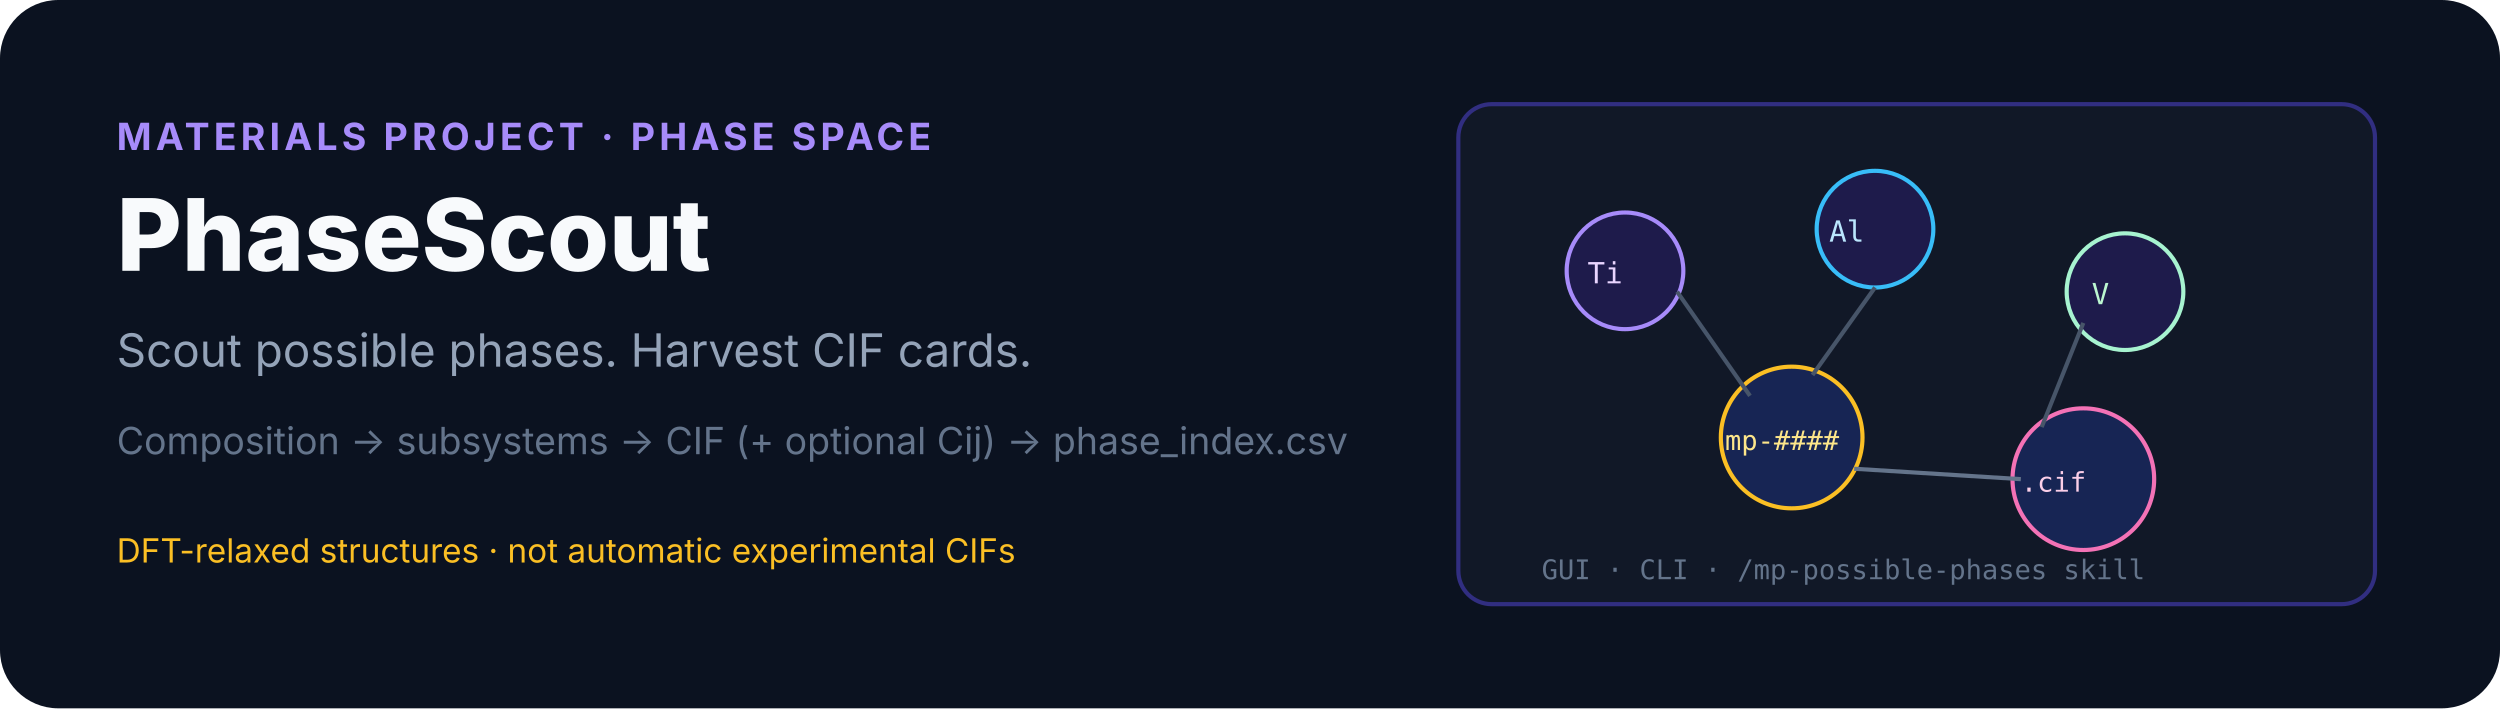
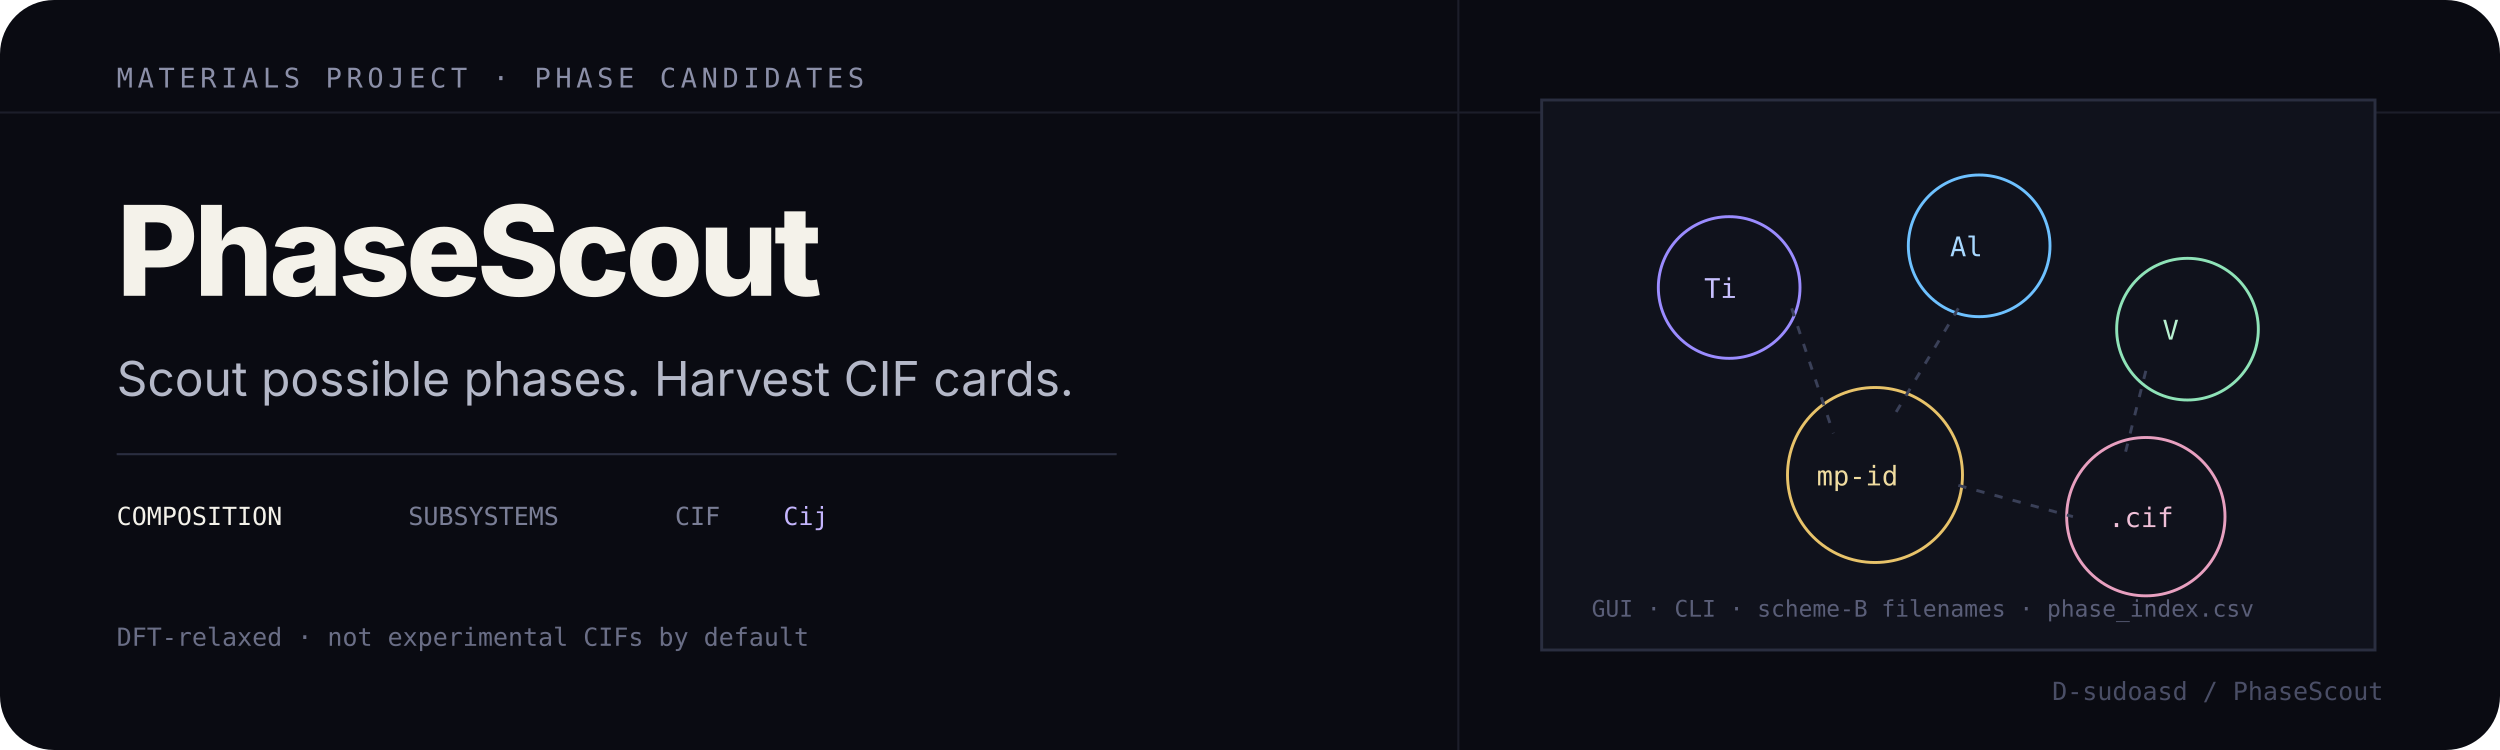
- <svg xmlns="http://www.w3.org/2000/svg" width="1200" height="340" viewBox="0 0 1200 340" role="img" aria-labelledby="title desc">
-   <rect width="1200" height="340" rx="28" fill="#0b1220" />
-   <g font-family="-apple-system, BlinkMacSystemFont, Segoe UI, sans-serif">
-     <text x="56" y="72" fill="#a78bfa" font-size="18" font-weight="700" letter-spacing="2">MATERIALS PROJECT · PHASE SPACE</text>
-     <text x="56" y="130" fill="#f8fafc" font-size="48" font-weight="800">PhaseScout</text>
-     <text x="56" y="176" fill="#94a3b8" font-size="22">Scout possible phases. Harvest CIF cards.</text>
-     <text x="56" y="218" fill="#64748b" font-size="18">Composition → subsystems → CIF (+ optional Cij) → phase_index.csv</text>
-     <text x="56" y="270" fill="#fbbf24" font-size="16">DFT-relaxed structures · not automatic experimental CIFs</text>
+ <svg xmlns="http://www.w3.org/2000/svg" width="1200" height="360" viewBox="0 0 1200 360" role="img" aria-labelledby="title desc">
+   <rect width="1200" height="360" rx="26" fill="#0A0B12" />
+   <path d="M0 54H1200M700 0V360" stroke="#1C1E2A" />
+   <g transform="translate(56 42)" font-family="-apple-system,BlinkMacSystemFont,'Segoe UI',sans-serif">
+     <text fill="#8B8FA8" font-family="ui-monospace,SFMono-Regular,Menlo,monospace" font-size="13" letter-spacing="2.2">MATERIALS PROJECT · PHASE CANDIDATES</text>
+     <text y="100" fill="#F4F2EA" font-size="60" font-weight="760" letter-spacing="-2">PhaseScout</text>
+     <text y="148" fill="#B4B8C8" font-size="23">Scout possible phases. Harvest CIF cards.</text>
+     <path d="M0 176H480" stroke="#2A2E40" />
+     <g transform="translate(0 210)" font-family="ui-monospace,SFMono-Regular,Menlo,monospace" font-size="12">
+       <text fill="#F4F2EA">COMPOSITION</text>
+       <text x="140" fill="#7A7E96">SUBSYSTEMS</text>
+       <text x="268" fill="#7A7E96">CIF</text>
+       <text x="320" fill="#C4B5FD">Cij</text>
+     </g>
+     <text y="268" fill="#6A6E86" font-family="ui-monospace,SFMono-Regular,Menlo,monospace" font-size="12">DFT-relaxed · not experimental CIFs by default</text>
  </g>
-   <g transform="translate(700 50)">
-     <rect width="440" height="240" rx="16" fill="#111827" stroke="#312e81" stroke-width="2" />
-     <circle cx="80" cy="80" r="28" fill="#1e1b4b" stroke="#a78bfa" stroke-width="2" />
-     <text x="62" y="86" fill="#e9d5ff" font-family="ui-monospace, monospace" font-size="14">Ti</text>
-     <circle cx="200" cy="60" r="28" fill="#1e1b4b" stroke="#38bdf8" stroke-width="2" />
-     <text x="178" y="66" fill="#bae6fd" font-family="ui-monospace, monospace" font-size="14">Al</text>
-     <circle cx="320" cy="90" r="28" fill="#1e1b4b" stroke="#a7f3d0" stroke-width="2" />
-     <text x="304" y="96" fill="#bbf7d0" font-family="ui-monospace, monospace" font-size="14">V</text>
-     <circle cx="160" cy="160" r="34" fill="#172554" stroke="#fbbf24" stroke-width="2" />
-     <text x="128" y="166" fill="#fde68a" font-family="ui-monospace, monospace" font-size="13">mp-####</text>
-     <circle cx="300" cy="180" r="34" fill="#172554" stroke="#f472b6" stroke-width="2" />
-     <text x="270" y="186" fill="#fbcfe8" font-family="ui-monospace, monospace" font-size="13">.cif</text>
-     <line x1="105" y1="90" x2="140" y2="140" stroke="#475569" stroke-width="2" />
-     <line x1="200" y1="88" x2="170" y2="130" stroke="#475569" stroke-width="2" />
-     <line x1="300" y1="105" x2="280" y2="155" stroke="#475569" stroke-width="2" />
-     <line x1="190" y1="175" x2="270" y2="180" stroke="#64748b" stroke-width="2" />
-     <text x="40" y="228" fill="#64748b" font-family="ui-monospace, monospace" font-size="13">GUI · CLI · /mp-possible-phases skill</text>
+   <g transform="translate(740 48)" fill="none" stroke="#C8CBE0" stroke-width="1.4">
+     <rect width="400" height="264" fill="#10121C" stroke="#2A2E40" />
+     <circle cx="90" cy="90" r="34" stroke="#9B8CFF" />
+     <circle cx="210" cy="70" r="34" stroke="#6EC1FF" />
+     <circle cx="310" cy="110" r="34" stroke="#8FE3B8" />
+     <circle cx="160" cy="180" r="42" stroke="#E8C36A" />
+     <circle cx="290" cy="200" r="38" stroke="#E8A0C0" />
+     <path d="M120 100 L140 160 M200 100 L170 150 M290 130 L280 170 M200 185 L255 200" stroke="#3A4058" stroke-dasharray="4 5" />
+     <g stroke="none" font-family="ui-monospace,SFMono-Regular,Menlo,monospace" font-size="13">
+       <text x="78" y="95" fill="#C8C0FF">Ti</text>
+       <text x="196" y="75" fill="#A8D8FF">Al</text>
+       <text x="298" y="115" fill="#B8F0D0">V</text>
+       <text x="132" y="185" fill="#F0DCA0">mp-id</text>
+       <text x="272" y="205" fill="#F0C0D8">.cif</text>
+     </g>
+     <text x="24" y="248" fill="#5A5E78" stroke="none" font-family="ui-monospace,SFMono-Regular,Menlo,monospace" font-size="11">GUI · CLI · scheme-B filenames · phase_index.csv</text>
  </g>
+   <text x="1144" y="336" text-anchor="end" fill="#4A4E66" font-family="ui-monospace,SFMono-Regular,Menlo,monospace" font-size="12">D-sudoasd / PhaseScout</text>
</svg>
